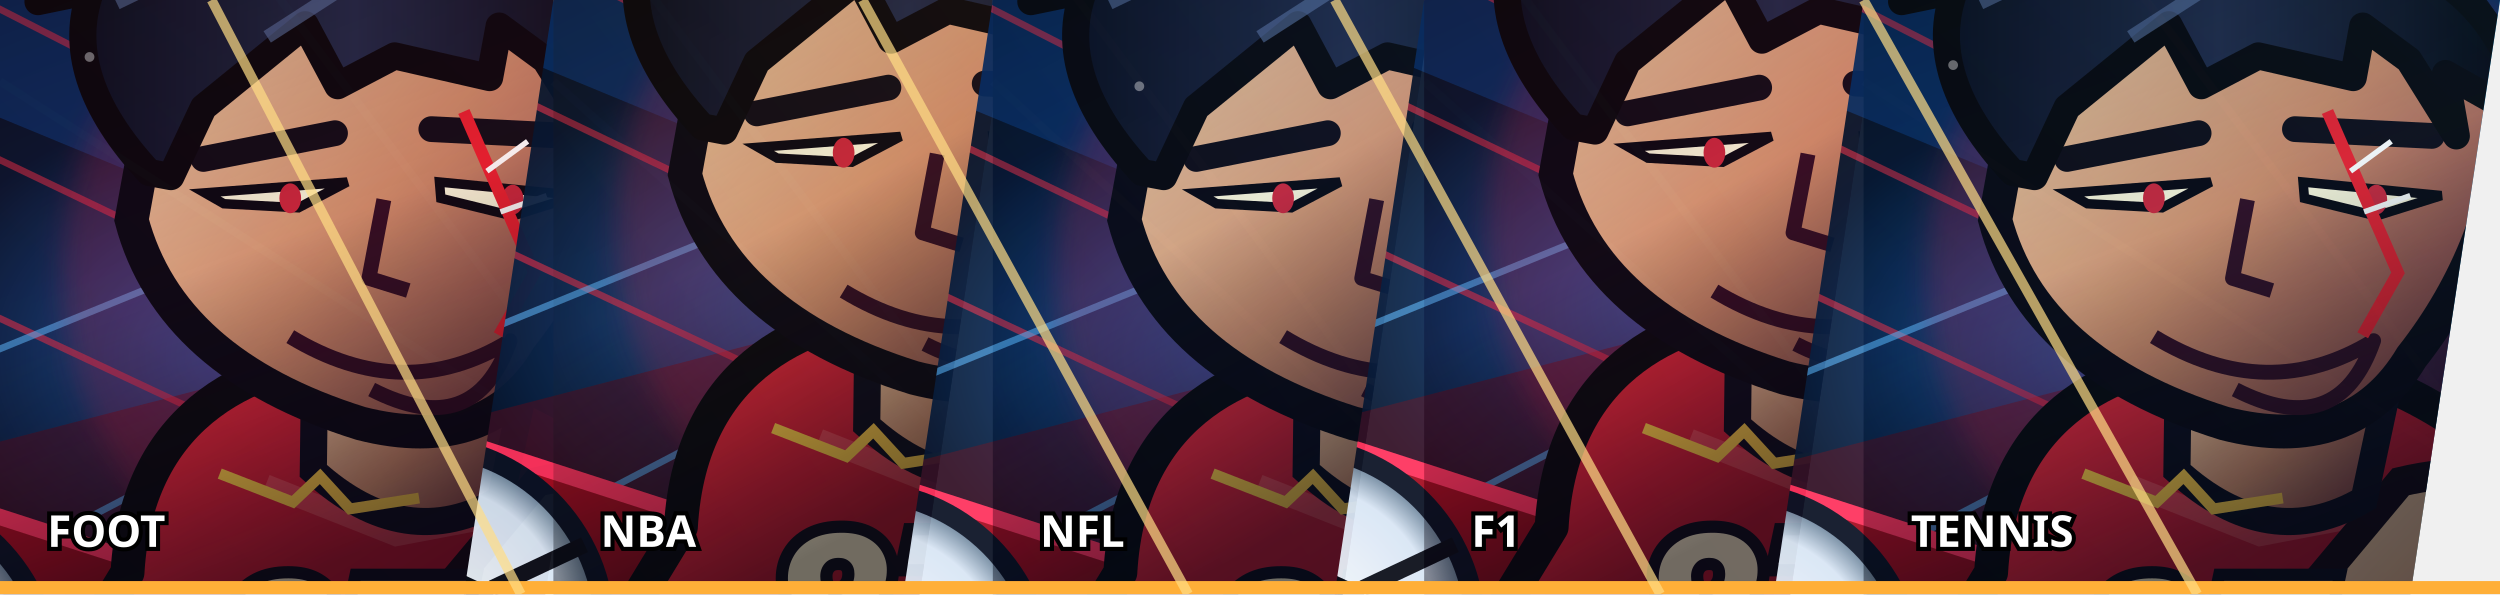
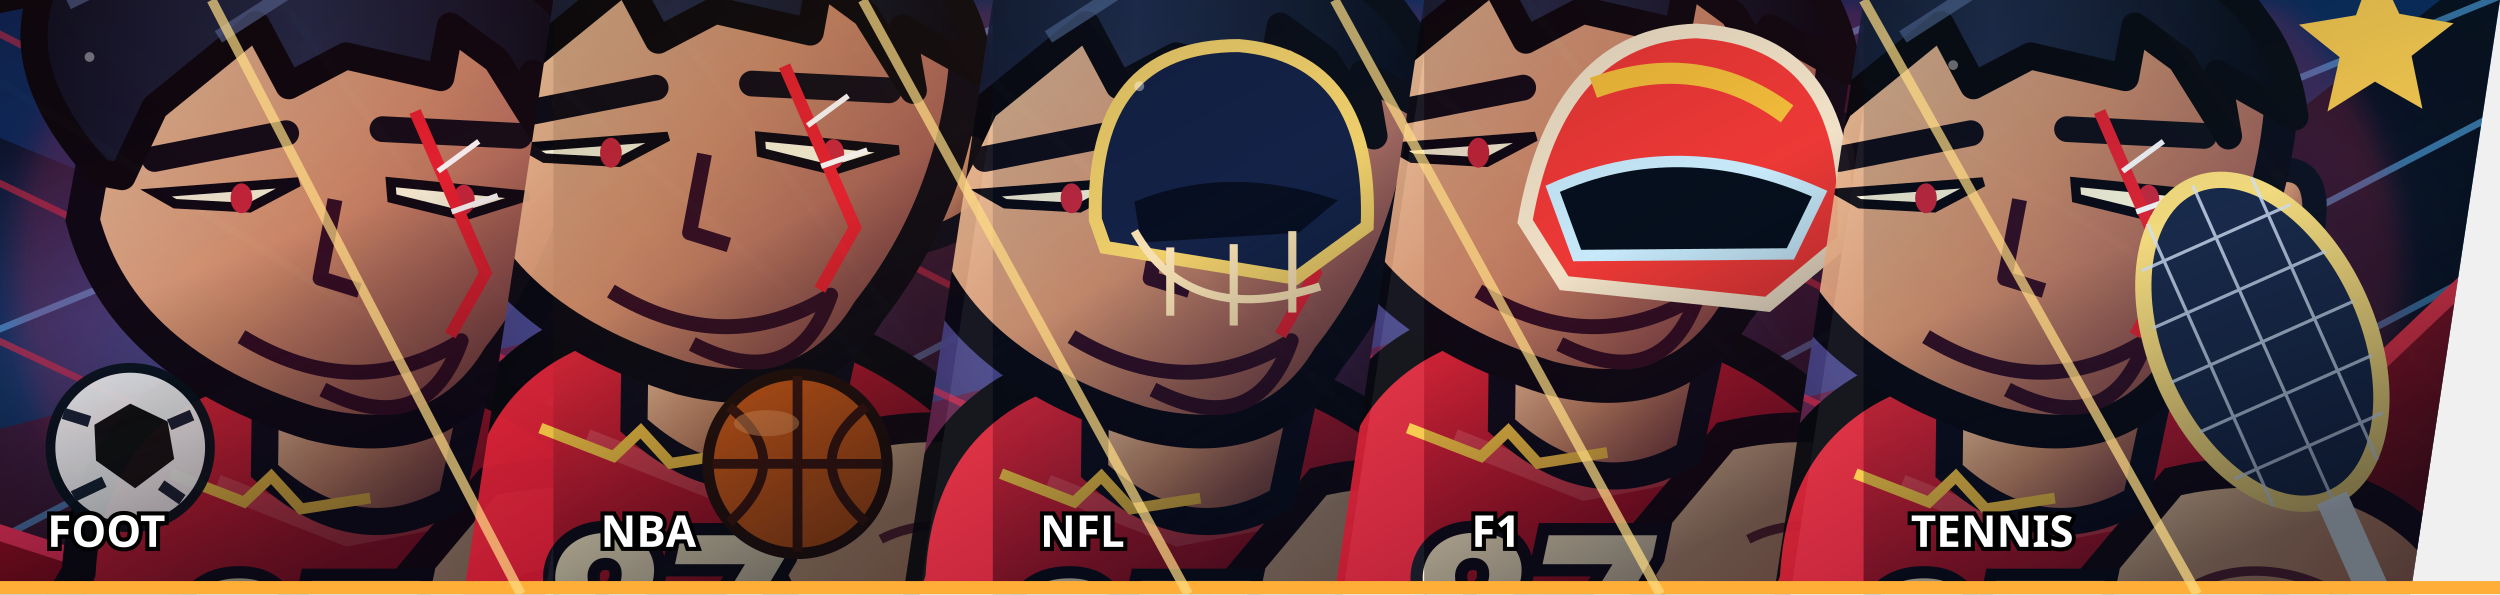
<svg xmlns="http://www.w3.org/2000/svg" viewBox="0 0 1536 365" preserveAspectRatio="xMidYMid slice">
  <defs>
    <symbol id="vm-portrait" viewBox="0 0 1000 750">
      <defs>
        <radialGradient id="sky">
          <stop stop-color="#1959ab" />
          <stop offset=".5" stop-color="#071731" />
          <stop offset="1" stop-color="#050712" />
        </radialGradient>
        <linearGradient id="cape" x2="1" y2="1">
          <stop stop-color="#d20e27" />
          <stop offset=".52" stop-color="#750b19" />
          <stop offset="1" stop-color="#050812" />
        </linearGradient>
        <linearGradient id="skin" x2="1" y2=".8">
          <stop stop-color="#ffe3b8" />
          <stop offset=".55" stop-color="#d08e6b" />
          <stop offset="1" stop-color="#7a3940" />
        </linearGradient>
        <linearGradient id="hair">
          <stop stop-color="#070c1b" />
          <stop offset=".5" stop-color="#202b4a" />
          <stop offset="1" stop-color="#020308" />
        </linearGradient>
        <linearGradient id="shirt" x2="1" y2="1">
          <stop stop-color="#ff3445" />
          <stop offset=".6" stop-color="#a30b25" />
          <stop offset="1" stop-color="#310614" />
        </linearGradient>
        <radialGradient id="ball">
          <stop stop-color="white" />
          <stop offset=".8" stop-color="#d9e6f5" />
          <stop offset="1" stop-color="#526d86" />
        </radialGradient>
        <pattern id="dots" width="18" height="18" patternUnits="userSpaceOnUse">
          <circle r="2.4" cx="4" cy="4" fill="#fff" opacity=".3" />
        </pattern>
        <filter id="glow">
          <feGaussianBlur stdDeviation="10" />
        </filter>
      </defs>
      <rect width="1000" height="750" fill="url(#sky)" />
      <path d="M0 70 630 330 1000 40V0H0Z" fill="#0b408b" opacity=".55" />
      <path d="m0 520 500-130 500 230v130H0" fill="#5b091a" opacity=".52" />
      <g stroke="#f62f48" stroke-width="5" opacity=".55">
        <path d="M0 80 1000 560" />
        <path d="M0 200 1000 670" />
        <path d="M80 0 980 460" />
      </g>
      <g stroke="#59b9ff" stroke-width="5" opacity=".58">
        <path d="M1000 90 20 490" />
        <path d="m1000 170-880 460" />
        <path d="m1000 280-700 370" />
      </g>
      <circle cx="620" cy="315" r="260" fill="#ef1b46" opacity=".22" filter="url(#glow)" />
      <path d="M0 700 240 470 580 580 780 750H0" fill="url(#cape)" stroke="#ff325d" stroke-width="12" />
      <path d="M710 525 1000 250 1000 700 890 750Z" fill="url(#cape)" stroke="#f52f45" stroke-width="12" />
      <g transform="translate(240 15)">
        <path d="M168 520C175 398 265 363 341 359c163-3 294 125 302 291L28 750Z" fill="url(#shirt)" stroke="#07090f" stroke-width="25" stroke-linejoin="round" />
        <path d="M270 455 366 493 445 478" fill="none" stroke="#ff9b9a" stroke-width="15" opacity=".28" />
        <path d="M470 453c80-19 170 3 205 66s12 152-55 182l-150-23-72-139Z" fill="url(#skin)" stroke="#120811" stroke-width="22" />
        <path d="M487 529c50-26 123 0 149 52m-114 9 73-26" fill="none" stroke="#622633" stroke-width="7" />
        <path d="M306 365 305 445q68 62 138 21l27-127Z" fill="url(#skin)" stroke="#0b0c1b" stroke-width="20" />
        <path d="M510 237q70-37 64 23-3 40-76 54" fill="url(#skin)" stroke="#0b0c1b" stroke-width="18" />
        <path d="M190 155Q210 47 390 53q145 1 160 123-9 105-72 185-44 73-138 49-141-44-169-150Z" fill="url(#skin)" stroke="#090913" stroke-width="25" />
        <path d="m224 215 97-19m71-3 101 5" stroke="#0e0c17" stroke-width="19" stroke-linecap="round" />
        <path d="m225 240 105-8-36 19-55-3Zm173-8 102 10-48 15-53-13Z" fill="#faf6db" stroke="#080711" stroke-width="7" />
        <ellipse cx="288" cy="244" rx="8" ry="11" fill="#ca273c" />
        <ellipse cx="452" cy="245" rx="8" ry="11" fill="#ca273c" />
        <path d="m357 245-11 58 29 9m-87 34q84 51 162 3-26 75-102 36" fill="none" stroke="#300d22" stroke-width="11" stroke-linejoin="round" />
        <path d="m416 180 52 119-26 46" fill="none" stroke="#ea202f" stroke-width="9" />
        <path d="m433 224 30-22m-20 52 34-12" stroke="#ffffff" stroke-width="4" />
        <path d="M184 225Q118 154 141 91L102 99Q119 38 180 22l-21-33q76 18 114 6L317-37q31 35 54 24l52-32-11 45q102 6 158 82-63-21-76-3 58 37 66 105l-57-32 8 46-35-56-34-25-7 38-70-16-42 22-24-45-75 61-24 51Z" fill="url(#hair)" stroke="#08080d" stroke-width="20" stroke-linejoin="round" />
        <path d="m160 100 120-58 67 18m-76 65 76-49" fill="none" stroke="#5d78aa" stroke-width="10" opacity=".6" />
        <text x="320" y="646" font-family="Impact,Arial Black,sans-serif" text-anchor="middle" font-size="168" font-weight="900" font-style="italic" stroke="#0b0c1a" stroke-width="18" paint-order="stroke" fill="#fff3cf">87</text>
        <path d="m236 447 54 21 20-19 22 24 51-8" stroke="#f7c746" fill="none" stroke-width="8" />
        <g stroke="#40202a" fill="none" stroke-width="7">
          <path d="m536 535 42 10-21 35-39-10 23 42 54 4-24 35" />
          <path d="m591 555 18 37 31-13" />
        </g>
      </g>
      <g transform="translate(215 612)">
        <circle r="137" fill="url(#ball)" stroke="#0b1224" stroke-width="15" />
        <path d="m0-57 54 25 8 58-48 43-59-12-29-57Z" fill="#090d17" />
        <g stroke="#0a0d18" stroke-width="12" fill="none">
          <path d="m-74 0-56-30m130-27 2-74m52 99 68-32m-108 133 20 58m-79-70-63 59" />
        </g>
        <ellipse cx="-39" cy="-64" rx="65" ry="12" fill="white" opacity=".3" transform="rotate(-35)" />
      </g>
      <g fill="#ffc946">
        <path d="m90 95 23-57 27 55 56 9-42 30 12 55-54-31-50 34 12-57-43-34Z" />
        <path d="m845 124 14-39 18 38 40 7-31 24 8 39-35-20-35 22 9-40-30-24Z" />
      </g>
      <rect x="25" y="22" width="950" height="706" rx="14" fill="none" stroke="#fb2347" stroke-width="9" />
      <path d="M0 670 600 710 1000 644" fill="none" stroke="#ffbc39" stroke-width="15" opacity=".72" />
      <rect x="700" y="600" width="250" height="96" rx="16" fill="#070a16" stroke="#fbd156" stroke-width="6" />
      <text x="825" y="645" text-anchor="middle" font-family="Impact,Arial Black" font-size="27" font-weight="900" fill="#ffe178">VM MANGAS</text>
      <text x="825" y="676" text-anchor="middle" font-family="Arial,sans-serif" font-size="20" font-weight="900" fill="#fff">LE CLUB RÉTRO</text>
    </symbol>
    <linearGradient id="shade" x1="0" y1="0" x2="0.4" y2="1">
      <stop stop-color="#000" stop-opacity=".18" />
      <stop offset=".5" stop-color="#030812" stop-opacity=".02" />
      <stop offset="1" stop-color="#030510" stop-opacity=".55" />
    </linearGradient>
  </defs>
  <defs>
    <linearGradient id="s0" x1="0" y1="1" x2="1" y2="0">
      <stop stop-color="#4d071b" />
      <stop offset="1" stop-color="#ea243b" />
    </linearGradient>
    <clipPath id="c0">
      <path d="M0,0 h390 l-55,365 h-390 Z" />
    </clipPath>
  </defs>
  <g clip-path="url(#c0)">
    <path d="M0,0h390v365h-390z" fill="url(#s0)" />
    <path d="M0,50l390,250m-240,-330l300,400" stroke="#fff" opacity=".15" stroke-width="5" />
-     <use href="#vm-portrait" x="-270" y="-94" width="850" height="625" preserveAspectRatio="xMidYMin meet" opacity=".93" />
+     <use href="#vm-portrait" x="-300" y="-94" width="850" height="625" preserveAspectRatio="xMidYMin meet" opacity=".93" />
+     <g transform="translate(80 275)" opacity=".94">
+       <circle r="49" fill="#fafafa" stroke="#07121c" stroke-width="6" />
+       <path d="m0-27 23 11 4 23-24 18-24-17-1-22z" fill="#111" />
+       <path d="M-41-21-25-16M38-20 24-14M-35 30-16 21M32 32 19 23" stroke="#152133" stroke-width="7" />
+     </g>
    <rect x="0" y="0" width="390" height="365" fill="url(#shade)" />
    <text x="29" y="336" font-family="Impact,Arial Black,sans-serif" font-size="27" font-weight="900" fill="#fff" stroke="#000" stroke-width="5" paint-order="stroke">FOOT</text>
  </g>
  <defs>
    <linearGradient id="s1" x1="0" y1="1" x2="1" y2="0">
      <stop stop-color="#2b1605" />
      <stop offset="1" stop-color="#ff892b" />
    </linearGradient>
    <clipPath id="c1">
      <path d="M340,0 h280 l-55,365 h-280 Z" />
    </clipPath>
  </defs>
  <g clip-path="url(#c1)">
    <path d="M340,0h280v365h-280z" fill="url(#s1)" />
    <path d="M340,50l280,250m-240,-330l300,400" stroke="#fff" opacity=".15" stroke-width="5" />
-     <use href="#vm-portrait" x="70" y="-122" width="850" height="625" preserveAspectRatio="xMidYMin meet" opacity=".93" />
+     <use href="#vm-portrait" x="-73" y="-122" width="850" height="625" preserveAspectRatio="xMidYMin meet" opacity=".93" />
+     <g transform="translate(490 285)">
+       <circle r="55" fill="#d35c16" stroke="#29130b" stroke-width="7" />
+       <path d="M-52 0H52M0-54V54M-42-35Q0-2-42 36M42-35Q0-2 42 36" stroke="#41180e" stroke-width="6" fill="none" />
+       <ellipse cx="-19" cy="-25" rx="20" ry="8" fill="#ffa35f" opacity=".55" />
+     </g>
    <rect x="340" y="0" width="280" height="365" fill="url(#shade)" />
    <text x="369" y="336" font-family="Impact,Arial Black,sans-serif" font-size="27" font-weight="900" fill="#fff" stroke="#000" stroke-width="5" paint-order="stroke">NBA</text>
  </g>
  <defs>
    <linearGradient id="s2" x1="0" y1="1" x2="1" y2="0">
      <stop stop-color="#071a41" />
      <stop offset="1" stop-color="#45aaff" />
    </linearGradient>
    <clipPath id="c2">
      <path d="M610,0 h270 l-55,365 h-270 Z" />
    </clipPath>
  </defs>
  <g clip-path="url(#c2)">
    <path d="M610,0h270v365h-270z" fill="url(#s2)" />
    <path d="M610,50l270,250m-240,-330l300,400" stroke="#fff" opacity=".15" stroke-width="5" />
-     <use href="#vm-portrait" x="340" y="-94" width="850" height="625" preserveAspectRatio="xMidYMin meet" opacity=".93" />
+     <use href="#vm-portrait" x="210" y="-94" width="850" height="625" preserveAspectRatio="xMidYMin meet" opacity=".93" />
+     <g transform="translate(755 116)">
+       <path d="M-82 19Q-85-88 6-88Q89-81 85 23L41 55-76 36Z" fill="#142348" stroke="#f4d36c" stroke-width="8" />
+       <path d="M-58 8Q-1-16 67 7L43 27-54 33Z" fill="#070f22" />
+       <g stroke="#fce5b6" stroke-width="5" fill="none">
+         <path d="M-58 26Q-24 86 56 60M-36 36V78M3 34V84M39 26V76" />
+       </g>
+     </g>
    <rect x="610" y="0" width="270" height="365" fill="url(#shade)" />
    <text x="639" y="336" font-family="Impact,Arial Black,sans-serif" font-size="27" font-weight="900" fill="#fff" stroke="#000" stroke-width="5" paint-order="stroke">NFL</text>
  </g>
  <defs>
    <linearGradient id="s3" x1="0" y1="1" x2="1" y2="0">
      <stop stop-color="#510715" />
      <stop offset="1" stop-color="#fc355b" />
    </linearGradient>
    <clipPath id="c3">
      <path d="M875,0 h280 l-55,365 h-280 Z" />
    </clipPath>
  </defs>
  <g clip-path="url(#c3)">
    <path d="M875,0h280v365h-280z" fill="url(#s3)" />
    <path d="M875,50l280,250m-240,-330l300,400" stroke="#fff" opacity=".15" stroke-width="5" />
-     <use href="#vm-portrait" x="605" y="-122" width="850" height="625" preserveAspectRatio="xMidYMin meet" opacity=".93" />
+     <use href="#vm-portrait" x="460" y="-122" width="850" height="625" preserveAspectRatio="xMidYMin meet" opacity=".93" />
+     <g transform="translate(1037 114)">
+       <path d="M-100 22Q-80-92 5-95Q104-90 96 34L49 73-76 60Z" fill="#f33a37" stroke="#f6e6cb" stroke-width="9" />
+       <path d="M-83 2Q-5-33 81 5L63 42-68 43Z" fill="#06101e" stroke="#cbeeff" stroke-width="7" />
+       <path d="M-58-60Q7-84 61-44" stroke="#f9c13b" stroke-width="13" fill="none" />
+     </g>
    <rect x="875" y="0" width="280" height="365" fill="url(#shade)" />
    <text x="904" y="336" font-family="Impact,Arial Black,sans-serif" font-size="27" font-weight="900" fill="#fff" stroke="#000" stroke-width="5" paint-order="stroke">F1</text>
  </g>
  <defs>
    <linearGradient id="s4" x1="0" y1="1" x2="1" y2="0">
      <stop stop-color="#07233e" />
      <stop offset="1" stop-color="#31b5ef" />
    </linearGradient>
    <clipPath id="c4">
      <path d="M1145,0 h391 l-55,365 h-391 Z" />
    </clipPath>
  </defs>
  <g clip-path="url(#c4)">
    <path d="M1145,0h391v365h-391z" fill="url(#s4)" />
    <path d="M1145,50l391,250m-240,-330l300,400" stroke="#fff" opacity=".15" stroke-width="5" />
-     <use href="#vm-portrait" x="875" y="-94" width="850" height="625" preserveAspectRatio="xMidYMin meet" opacity=".93" />
+     <use href="#vm-portrait" x="735" y="-94" width="850" height="625" preserveAspectRatio="xMidYMin meet" opacity=".93" />
+     <g transform="translate(1390 210) rotate(-24)">
+       <ellipse rx="65" ry="105" fill="#192b4c" stroke="#f6dd7f" stroke-width="10" />
+       <g stroke="#d3e5fb" stroke-width="2" opacity=".8">
+         <path d="M-50-70H50M-58-35H58M-61 0H61M-58 35H58M-50 70H50M-35-95V95M0-105V105M35-95V95" />
+       </g>
+       <path d="M0 105v128" stroke="#e4f3fc" stroke-width="20" />
+       <path d="M0 183v50" stroke="#23324e" stroke-width="22" />
+     </g>
    <rect x="1145" y="0" width="391" height="365" fill="url(#shade)" />
    <text x="1174" y="336" font-family="Impact,Arial Black,sans-serif" font-size="27" font-weight="900" fill="#fff" stroke="#000" stroke-width="5" paint-order="stroke">TENNIS</text>
  </g>
  <path d="M0,361L1536,361" stroke="#ffaf38" stroke-width="8" />
  <path d="M130,0L320,365M530,0L730,365M820,0L1020,365M1145,0L1350,365" stroke="#ffdd84" stroke-width="6" opacity=".7" />
  <g fill="#fff" opacity=".38">
    <circle cx="55" cy="35" r="3" />
    <circle cx="700" cy="53" r="3" />
    <circle cx="1200" cy="40" r="3" />
  </g>
</svg>
